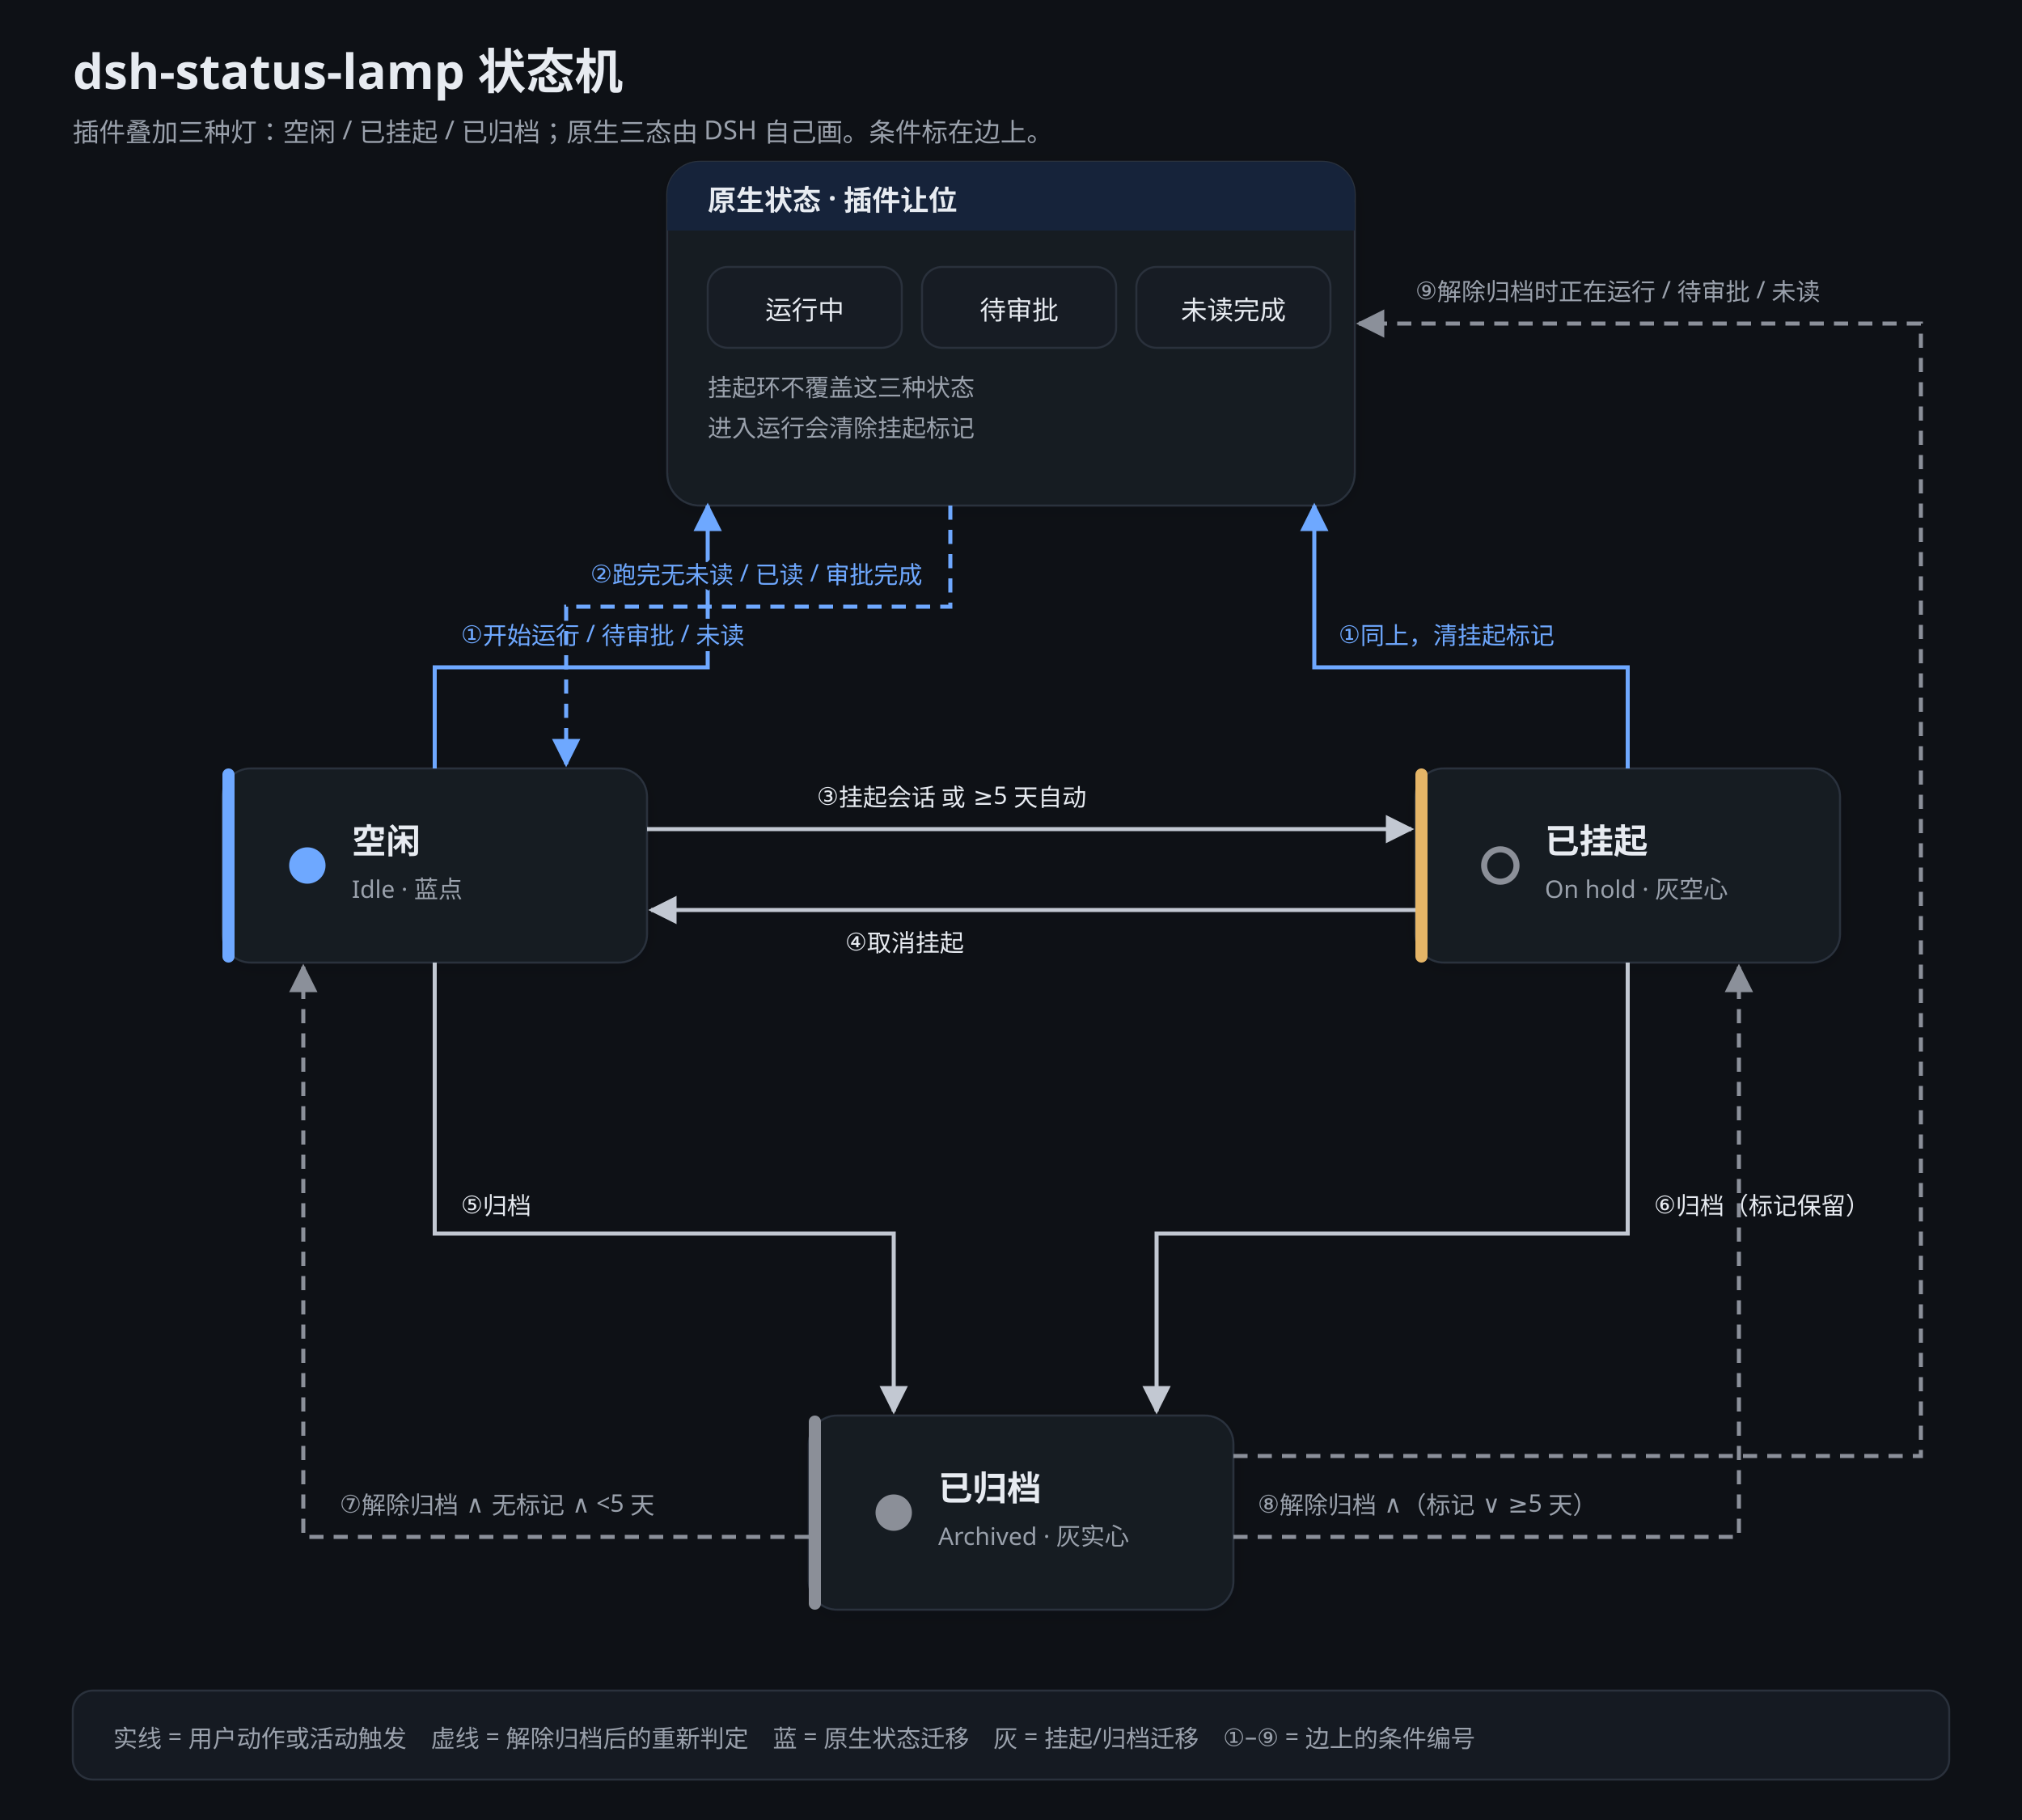
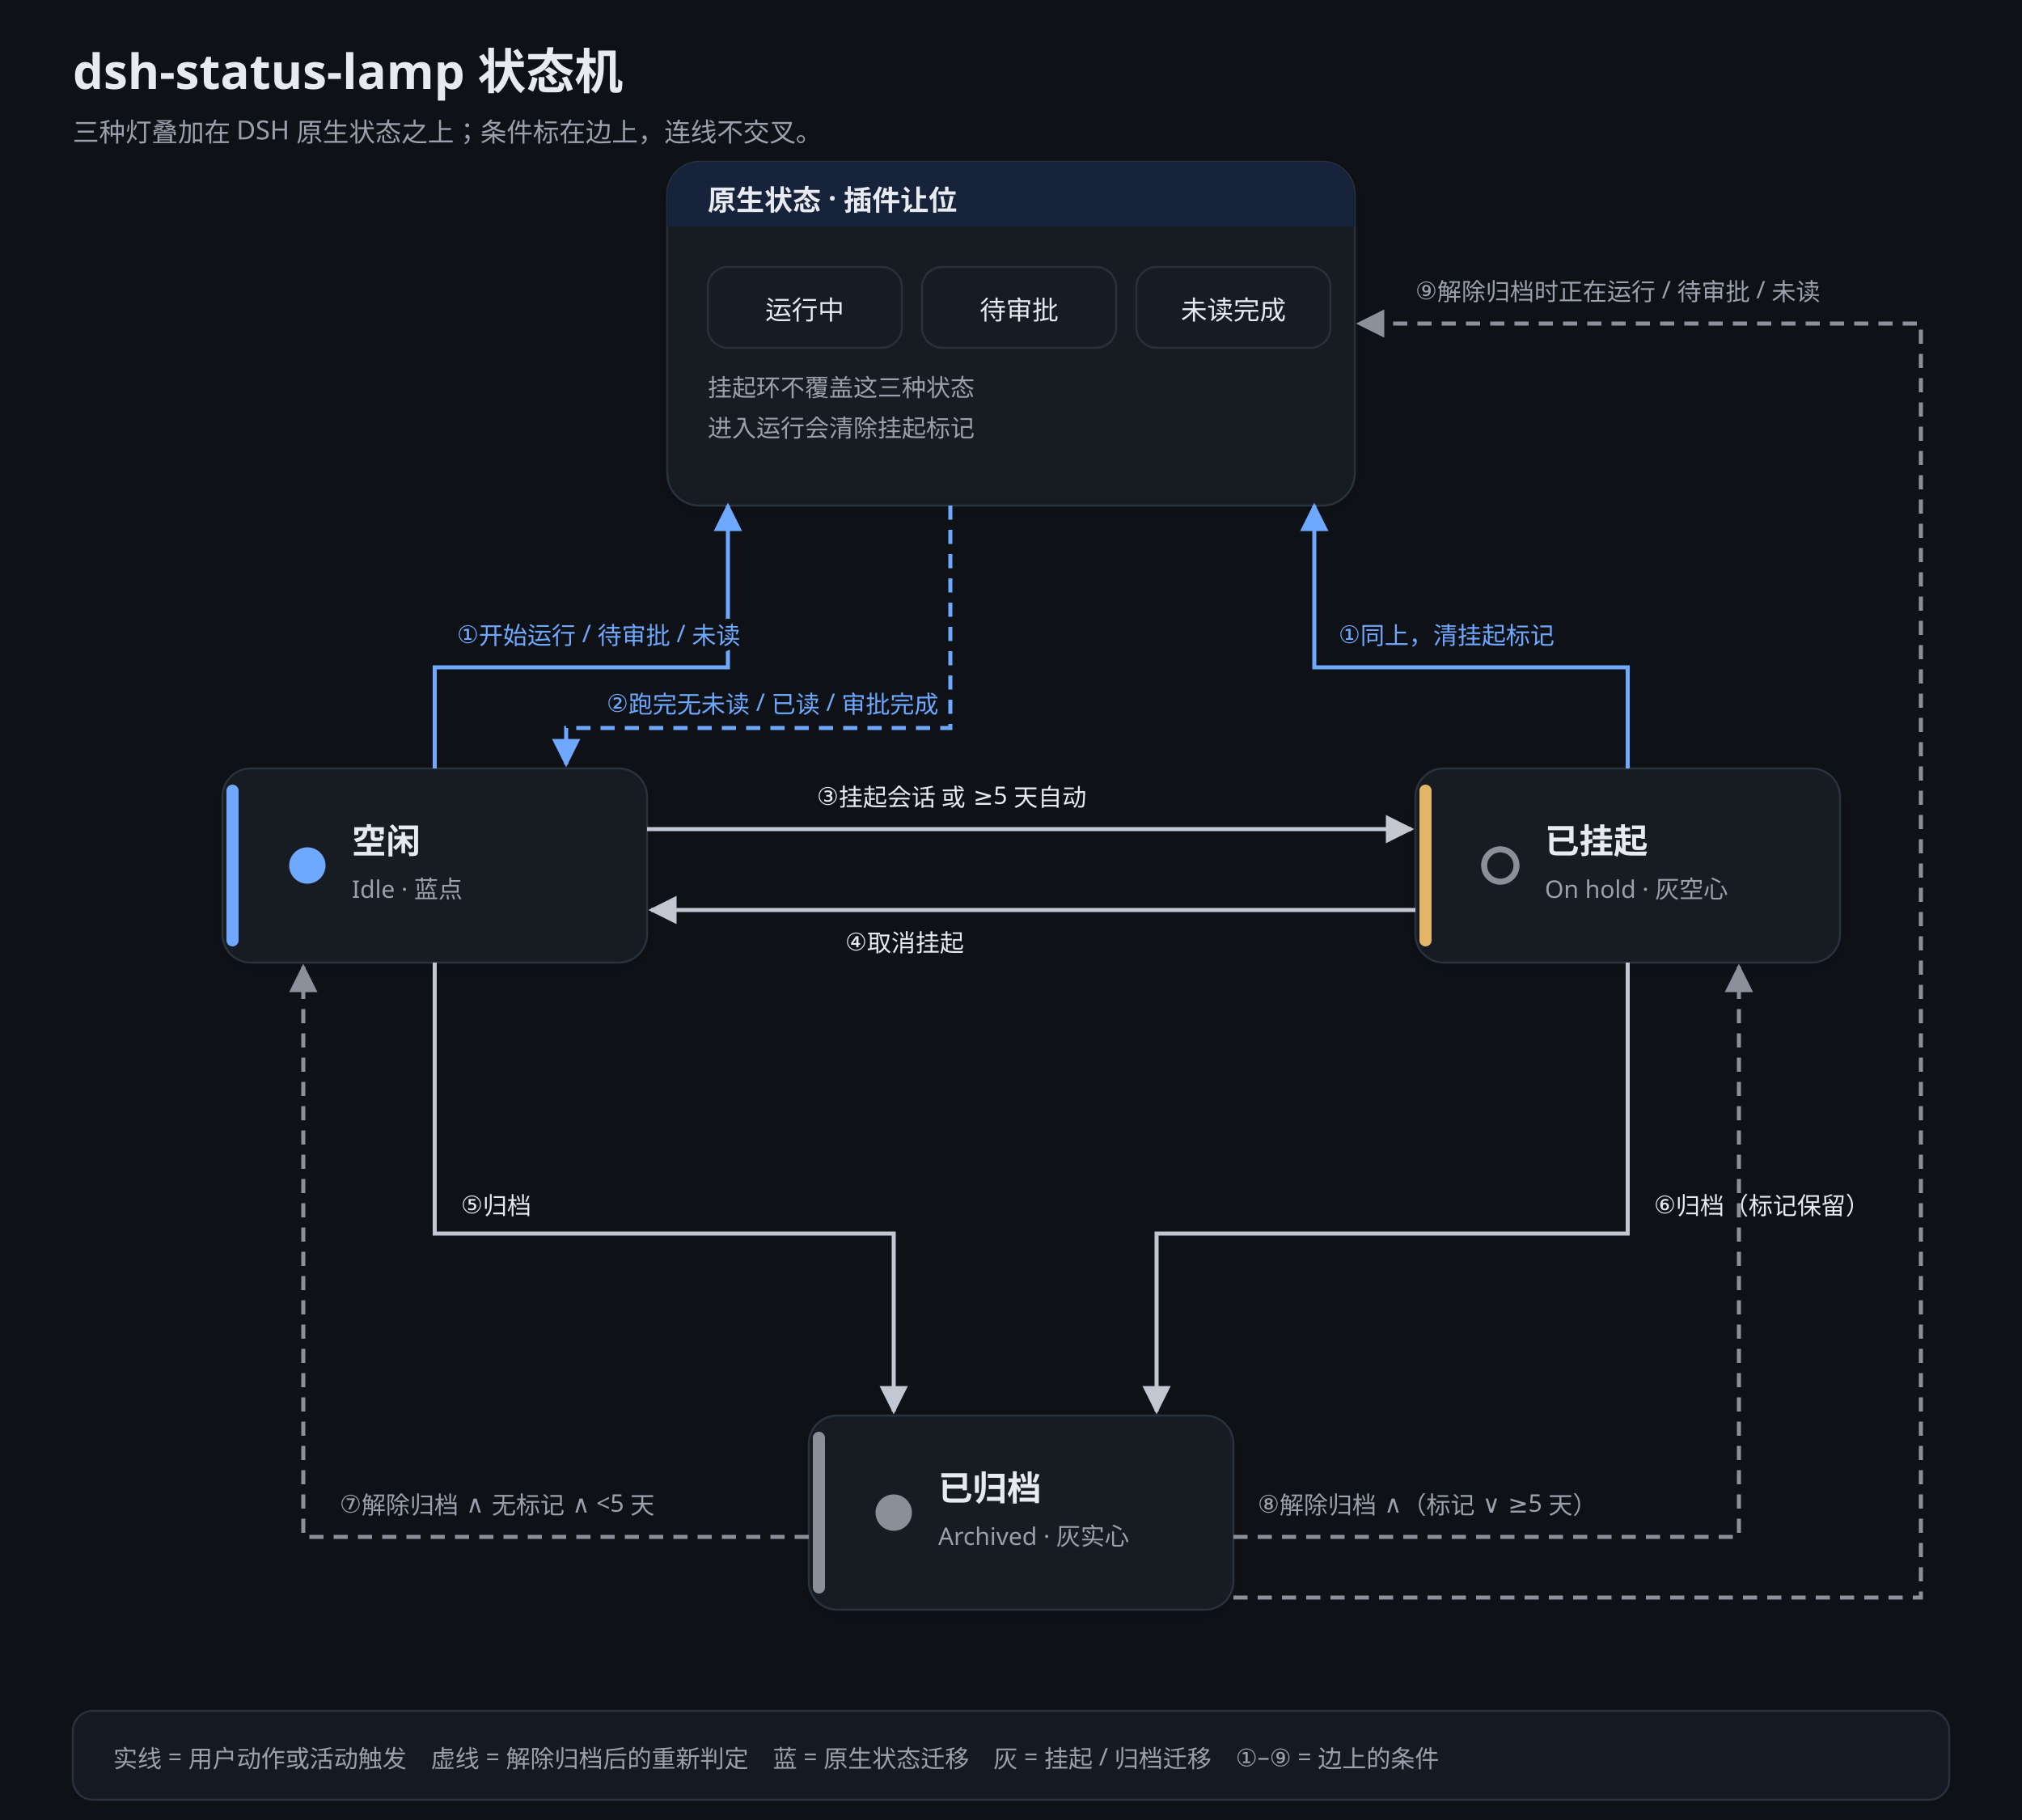
<svg xmlns="http://www.w3.org/2000/svg" width="1000" height="900" viewBox="0 0 1000 900" font-family="Microsoft YaHei, Segoe UI, sans-serif">
  <defs>
    <marker id="arr" viewBox="0 0 10 10" refX="9" refY="5" markerWidth="7" markerHeight="7" orient="auto-start-reverse">
      <path d="M 0 0 L 10 5 L 0 10 z" fill="#c2c8d2" />
    </marker>
    <marker id="arrBlue" viewBox="0 0 10 10" refX="9" refY="5" markerWidth="7" markerHeight="7" orient="auto-start-reverse">
      <path d="M 0 0 L 10 5 L 0 10 z" fill="#6ea8ff" />
    </marker>
    <marker id="arrRelease" viewBox="0 0 10 10" refX="9" refY="5" markerWidth="7" markerHeight="7" orient="auto-start-reverse">
      <path d="M 0 0 L 10 5 L 0 10 z" fill="#8b909a" />
    </marker>
    <filter id="shadow" x="-20%" y="-20%" width="140%" height="140%">
      <feDropShadow dx="0" dy="2" stdDeviation="6" flood-color="#000000" flood-opacity="0.10" />
    </filter>
  </defs>
  <rect width="1000" height="900" fill="#0e1116" />
  <text x="36" y="44" font-size="24" font-weight="600" fill="#e7ebf1">dsh-status-lamp 状态机</text>
-   <text x="36" y="70" font-size="13" fill="#9aa1ac">插件叠加三种灯：空闲 / 已挂起 / 已归档；原生三态由 DSH 自己画。条件标在边上。</text>
+   <text x="36" y="70" font-size="13" fill="#9aa1ac">三种灯叠加在 DSH 原生状态之上；条件标在边上，连线不交叉。</text>
  <rect x="330" y="80" width="340" height="170" rx="16" fill="#151a22" stroke="#2a313c" filter="url(#shadow)" />
-   <rect x="330" y="80" width="340" height="34" rx="16" fill="#16233a" />
-   <rect x="330" y="100" width="340" height="14" fill="#16233a" />
+   <path d="M 346 80 H 654 A 16 16 0 0 1 670 96 V 112 H 330 V 96 A 16 16 0 0 1 346 80 Z" fill="#16233a" />
  <text x="350" y="104" font-size="14" font-weight="600" fill="#e7ebf1">原生状态 · 插件让位</text>
  <rect x="350" y="132" width="96" height="40" rx="10" fill="#171c24" stroke="#2a313c" />
  <text x="398" y="158" font-size="13" text-anchor="middle" fill="#e7ebf1">运行中</text>
  <rect x="456" y="132" width="96" height="40" rx="10" fill="#171c24" stroke="#2a313c" />
  <text x="504" y="158" font-size="13" text-anchor="middle" fill="#e7ebf1">待审批</text>
  <rect x="562" y="132" width="96" height="40" rx="10" fill="#171c24" stroke="#2a313c" />
  <text x="610" y="158" font-size="13" text-anchor="middle" fill="#e7ebf1">未读完成</text>
  <text x="350" y="196" font-size="12" fill="#9aa1ac">挂起环不覆盖这三种状态</text>
  <text x="350" y="216" font-size="12" fill="#9aa1ac">进入运行会清除挂起标记</text>
  <rect x="110" y="380" width="210" height="96" rx="14" fill="#171c24" stroke="#2a313c" filter="url(#shadow)" />
-   <rect x="110" y="380" width="6" height="96" rx="3" fill="#6ea8ff" />
+   <rect x="112" y="388" width="6" height="80" rx="3" fill="#6ea8ff" />
  <circle cx="152" cy="428" r="9" fill="#6ea8ff" />
  <text x="174" y="422" font-size="17" font-weight="600" fill="#e7ebf1">空闲</text>
  <text x="174" y="444" font-size="12" fill="#9aa1ac">Idle · 蓝点</text>
  <rect x="700" y="380" width="210" height="96" rx="14" fill="#171c24" stroke="#2a313c" filter="url(#shadow)" />
-   <rect x="700" y="380" width="6" height="96" rx="3" fill="#e5b567" />
+   <rect x="702" y="388" width="6" height="80" rx="3" fill="#e5b567" />
  <circle cx="742" cy="428" r="8" fill="none" stroke="#8b8f98" stroke-width="3" />
  <text x="764" y="422" font-size="17" font-weight="600" fill="#e7ebf1">已挂起</text>
  <text x="764" y="444" font-size="12" fill="#9aa1ac">On hold · 灰空心</text>
  <rect x="400" y="700" width="210" height="96" rx="14" fill="#171c24" stroke="#2a313c" filter="url(#shadow)" />
-   <rect x="400" y="700" width="6" height="96" rx="3" fill="#8b8f98" />
+   <rect x="402" y="708" width="6" height="80" rx="3" fill="#8b8f98" />
  <circle cx="442" cy="748" r="9" fill="#8b8f98" />
  <text x="464" y="742" font-size="17" font-weight="600" fill="#e7ebf1">已归档</text>
  <text x="464" y="764" font-size="12" fill="#9aa1ac">Archived · 灰实心</text>
-   <path d="M 215 380 V 330 H 350 V 250" fill="none" stroke="#6ea8ff" stroke-width="2" marker-end="url(#arrBlue)" />
-   <text x="228" y="318" font-size="12" fill="#6ea8ff" paint-order="stroke" stroke="#0e1116" stroke-width="5">①开始运行 / 待审批 / 未读</text>
+   <path d="M 215 380 V 330 H 360 V 250" fill="none" stroke="#6ea8ff" stroke-width="2" marker-end="url(#arrBlue)" />
+   <text x="226" y="318" font-size="12" fill="#6ea8ff" paint-order="stroke" stroke="#0e1116" stroke-width="5">①开始运行 / 待审批 / 未读</text>
+   <path d="M 470 250 V 360 H 280 V 378" fill="none" stroke="#6ea8ff" stroke-width="2" stroke-dasharray="7 5" marker-end="url(#arrBlue)" />
+   <text x="300" y="352" font-size="12" fill="#6ea8ff" paint-order="stroke" stroke="#0e1116" stroke-width="5">②跑完无未读 / 已读 / 审批完成</text>
  <path d="M 805 380 V 330 H 650 V 250" fill="none" stroke="#6ea8ff" stroke-width="2" marker-end="url(#arrBlue)" />
  <text x="662" y="318" font-size="12" fill="#6ea8ff" paint-order="stroke" stroke="#0e1116" stroke-width="5">①同上，清挂起标记</text>
-   <path d="M 470 250 V 300 H 280 V 378" fill="none" stroke="#6ea8ff" stroke-width="2" stroke-dasharray="7 5" marker-end="url(#arrBlue)" />
-   <text x="292" y="288" font-size="12" fill="#6ea8ff" paint-order="stroke" stroke="#0e1116" stroke-width="5">②跑完无未读 / 已读 / 审批完成</text>
  <path d="M 320 410 H 698" fill="none" stroke="#c2c8d2" stroke-width="2" marker-end="url(#arr)" />
  <text x="404" y="398" font-size="12" fill="#e7ebf1" paint-order="stroke" stroke="#0e1116" stroke-width="5">③挂起会话 或 ≥5 天自动</text>
  <path d="M 700 450 H 322" fill="none" stroke="#c2c8d2" stroke-width="2" marker-end="url(#arr)" />
  <text x="418" y="470" font-size="12" fill="#e7ebf1" paint-order="stroke" stroke="#0e1116" stroke-width="5">④取消挂起</text>
  <path d="M 215 476 V 610 H 442 V 698" fill="none" stroke="#c2c8d2" stroke-width="2" marker-end="url(#arr)" />
  <text x="228" y="600" font-size="12" fill="#e7ebf1" paint-order="stroke" stroke="#0e1116" stroke-width="5">⑤归档</text>
  <path d="M 805 476 V 610 H 572 V 698" fill="none" stroke="#c2c8d2" stroke-width="2" marker-end="url(#arr)" />
  <text x="818" y="600" font-size="12" fill="#e7ebf1" paint-order="stroke" stroke="#0e1116" stroke-width="5">⑥归档（标记保留）</text>
  <path d="M 400 760 H 150 V 478" fill="none" stroke="#8b909a" stroke-width="2" stroke-dasharray="7 5" marker-end="url(#arrRelease)" />
  <text x="168" y="748" font-size="12" fill="#9aa1ac" paint-order="stroke" stroke="#0e1116" stroke-width="5">⑦解除归档 ∧ 无标记 ∧ &lt;5 天</text>
  <path d="M 610 760 H 860 V 478" fill="none" stroke="#8b909a" stroke-width="2" stroke-dasharray="7 5" marker-end="url(#arrRelease)" />
  <text x="622" y="748" font-size="12" fill="#9aa1ac" paint-order="stroke" stroke="#0e1116" stroke-width="5">⑧解除归档 ∧（标记 ∨ ≥5 天）</text>
-   <path d="M 610 720 H 950 V 160 H 672" fill="none" stroke="#8b909a" stroke-width="2" stroke-dasharray="7 5" marker-end="url(#arrRelease)" />
+   <path d="M 610 790 H 950 V 160 H 672" fill="none" stroke="#8b909a" stroke-width="2" stroke-dasharray="7 5" marker-end="url(#arrRelease)" />
  <text x="700" y="148" font-size="12" fill="#9aa1ac" paint-order="stroke" stroke="#0e1116" stroke-width="5">⑨解除归档时正在运行 / 待审批 / 未读</text>
-   <rect x="36" y="836" width="928" height="44" rx="10" fill="#151a22" stroke="#2a313c" />
-   <text x="56" y="864" font-size="12" fill="#9aa1ac">实线 = 用户动作或活动触发　虚线 = 解除归档后的重新判定　蓝 = 原生状态迁移　灰 = 挂起/归档迁移　①–⑨ = 边上的条件编号</text>
+   <rect x="36" y="846" width="928" height="44" rx="10" fill="#151a22" stroke="#2a313c" />
+   <text x="56" y="874" font-size="12" fill="#9aa1ac">实线 = 用户动作或活动触发　虚线 = 解除归档后的重新判定　蓝 = 原生状态迁移　灰 = 挂起 / 归档迁移　①–⑨ = 边上的条件</text>
</svg>
